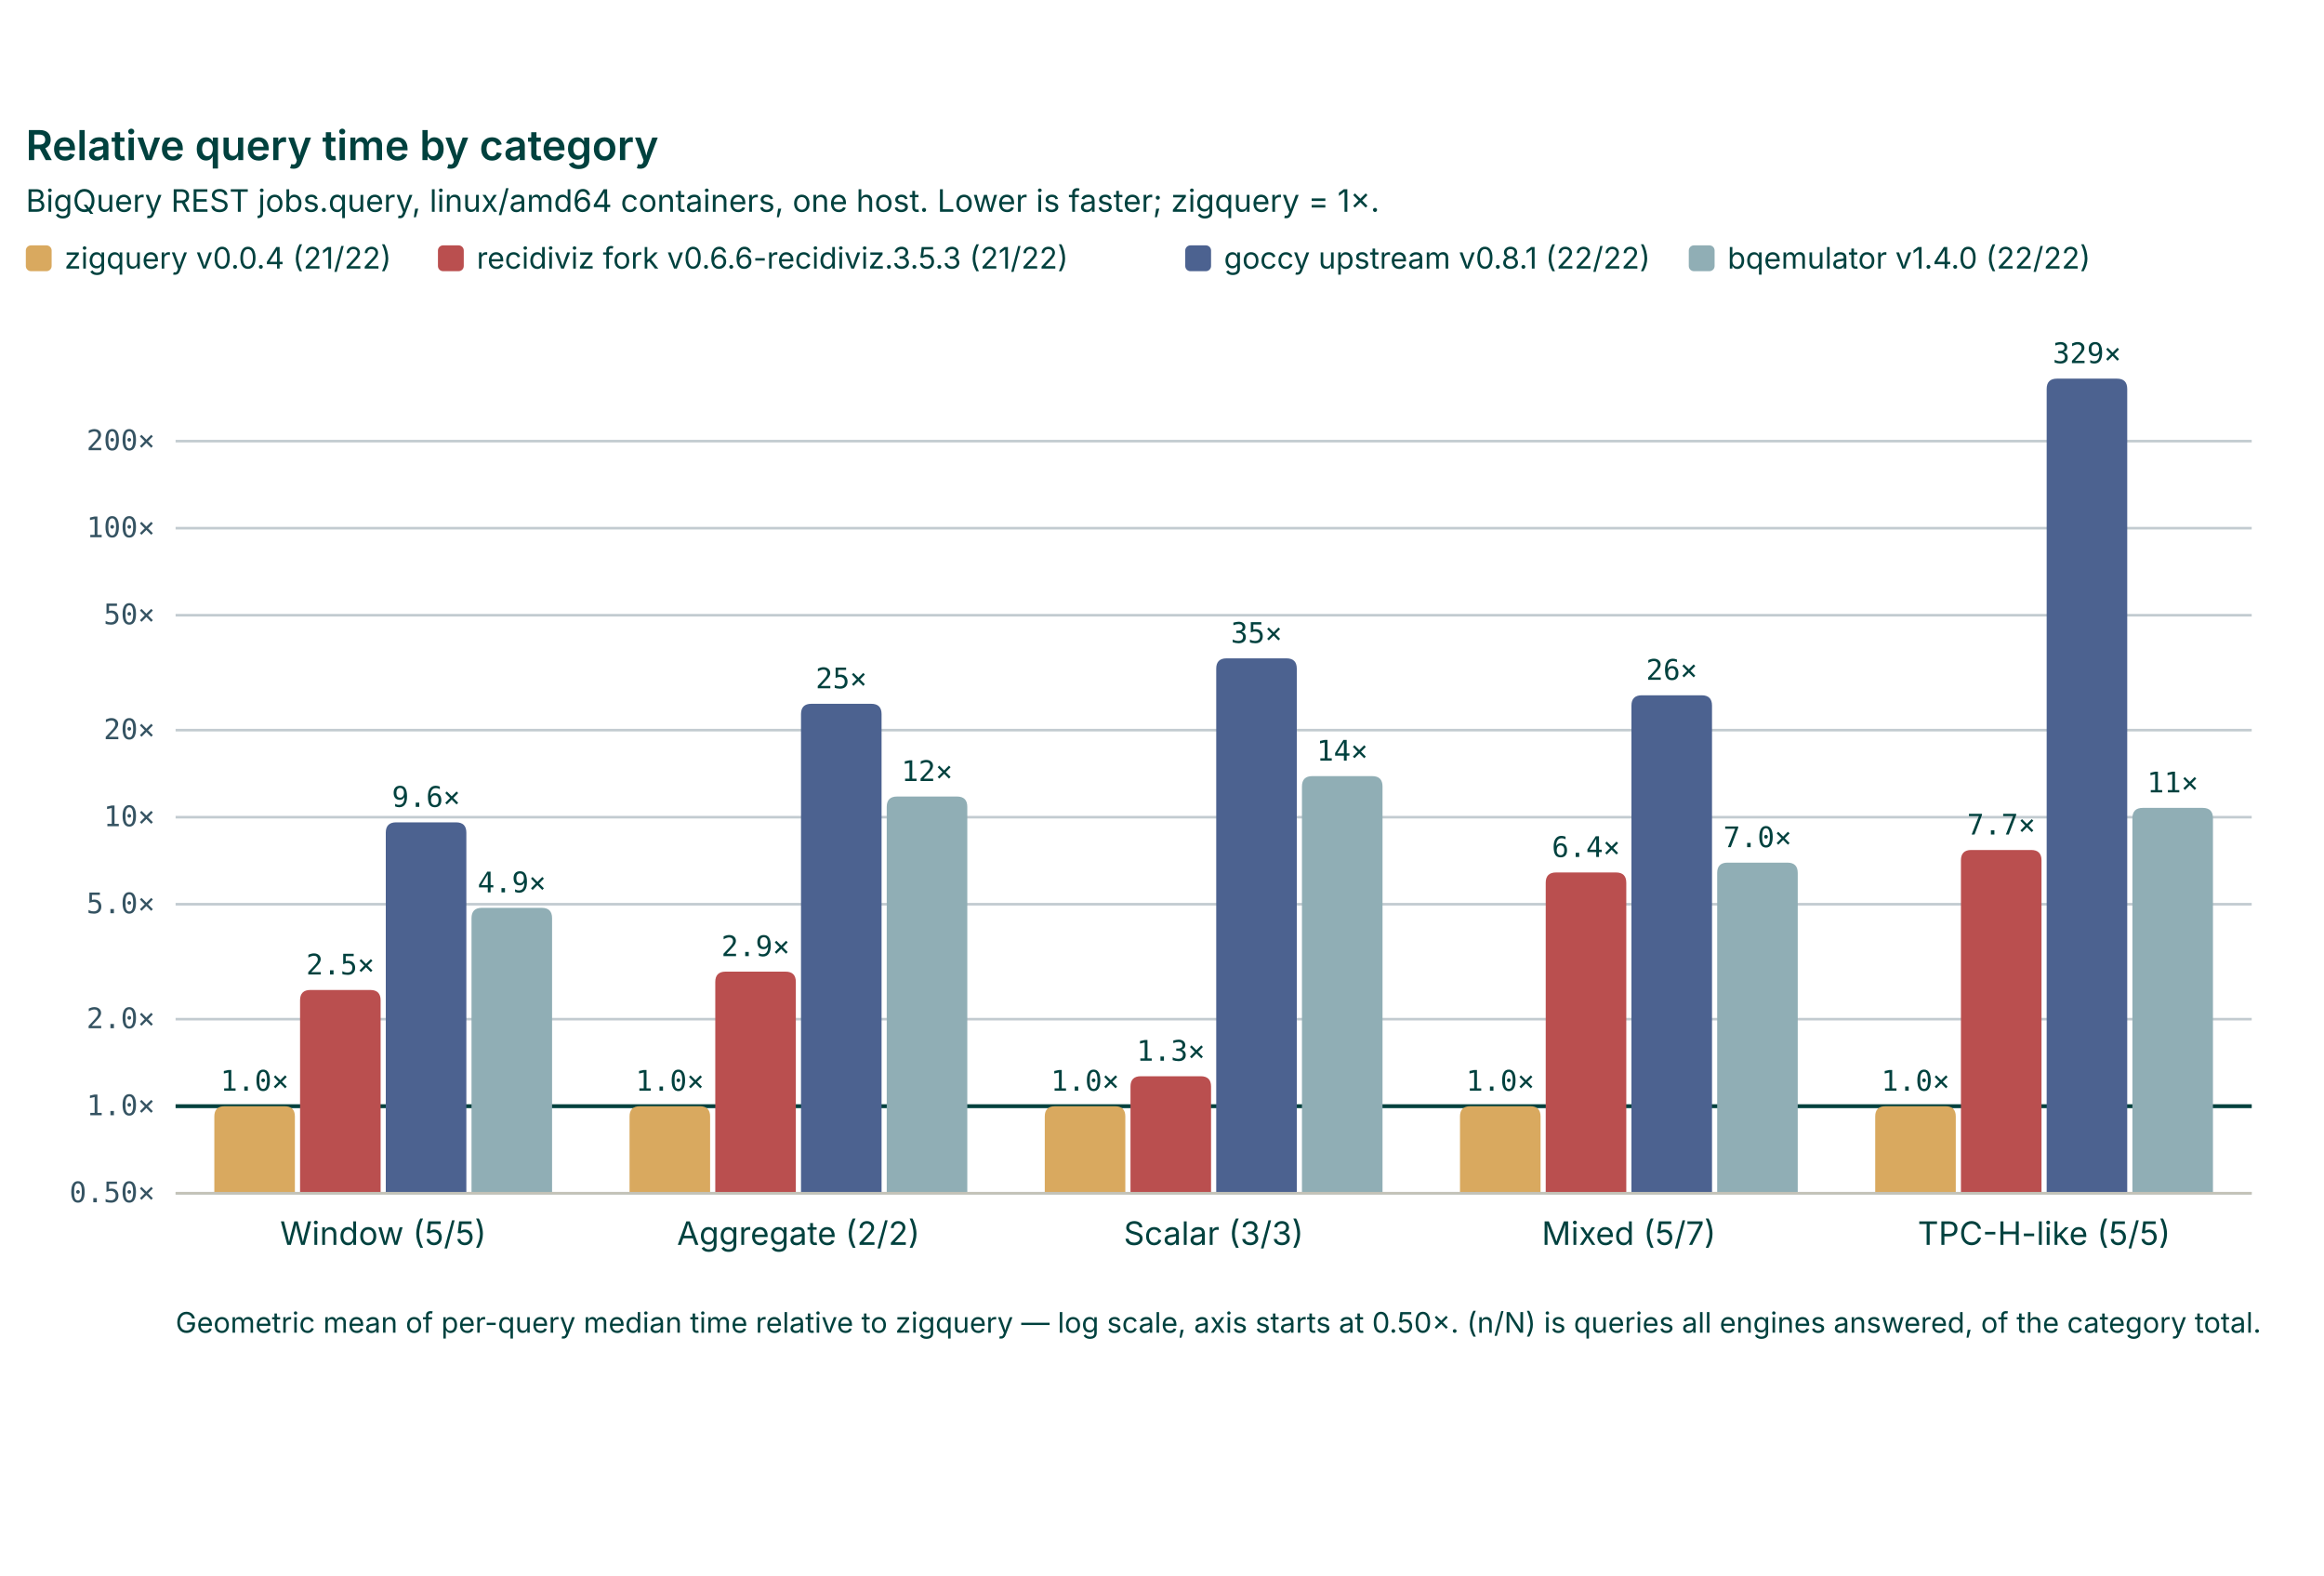
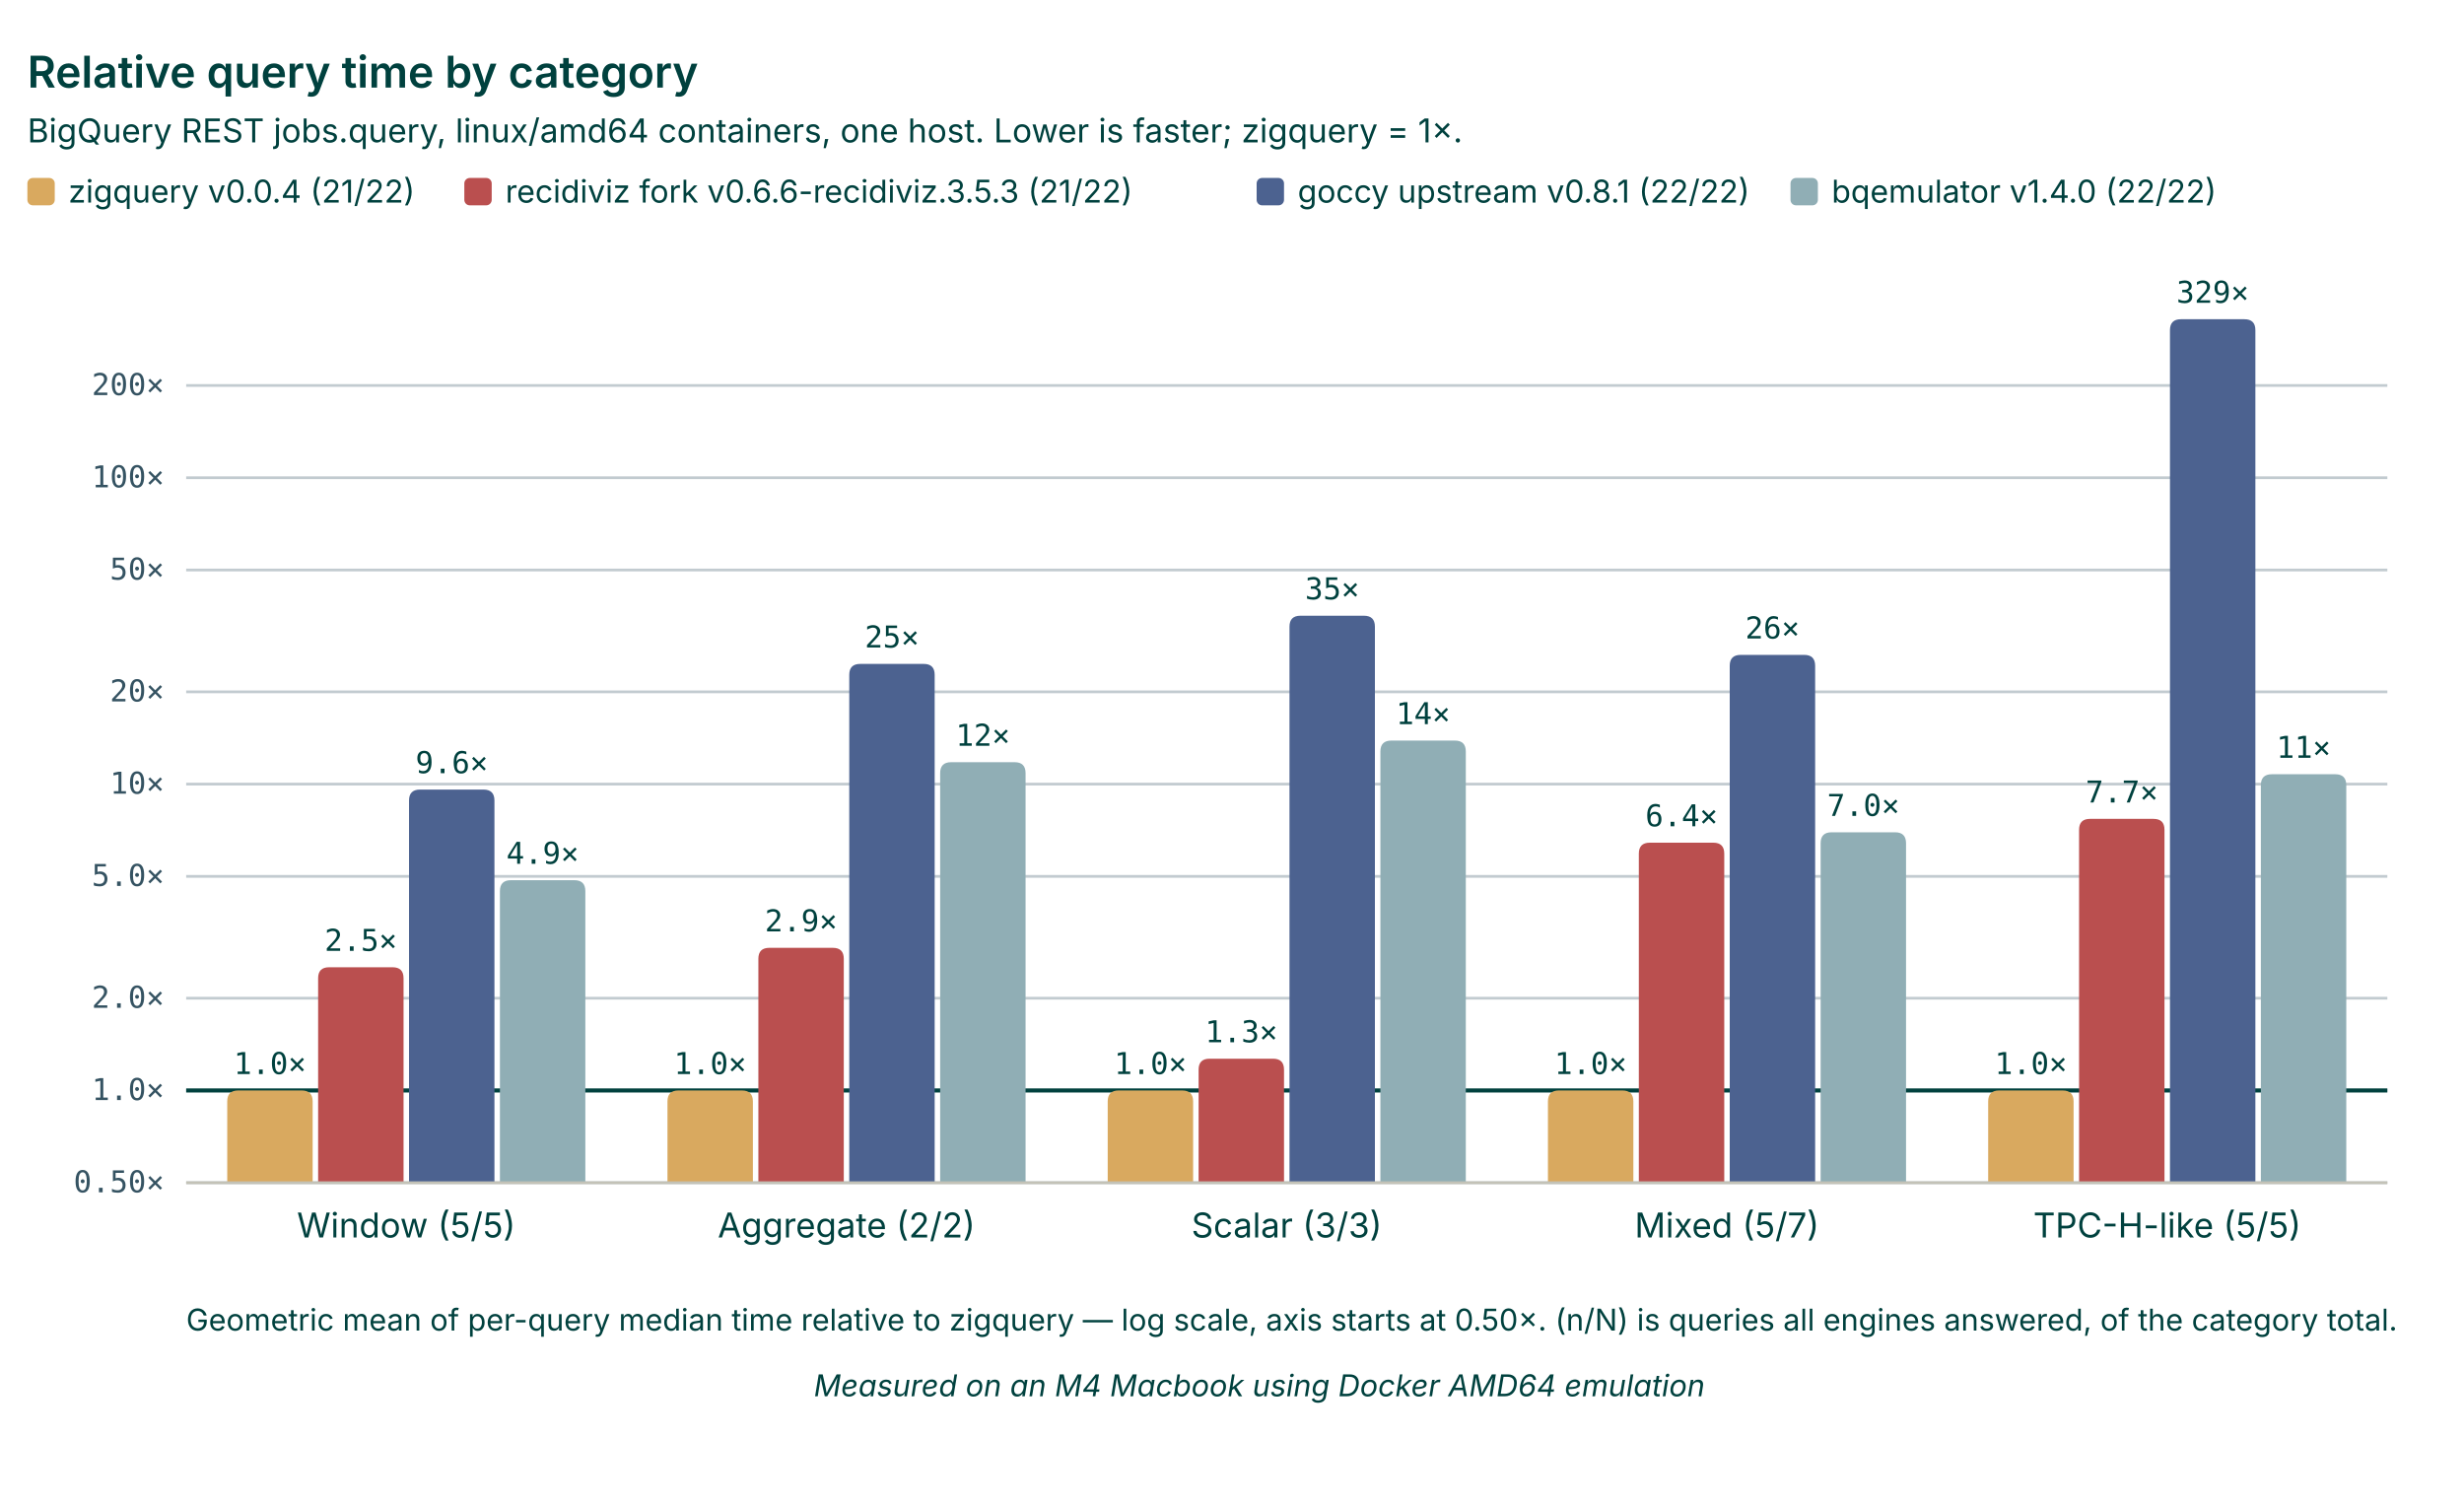
- <svg xmlns="http://www.w3.org/2000/svg" width="900" height="610" viewBox="-10 -10 900 550" role="img" aria-labelledby="ttl dsc">
+ <svg xmlns="http://www.w3.org/2000/svg" viewBox="-10 -10 900 550" role="img" aria-labelledby="ttl dsc">
  <rect x="-10" y="-10" width="900" height="550" fill="rgb(255,255,255)" fill-opacity="0.8" />
  <g font-family="-apple-system, BlinkMacSystemFont, 'Segoe UI', system-ui, sans-serif">
    <text x="0" y="22" font-size="16" font-weight="600" fill="#00413e">Relative query time by category</text>
    <text x="0" y="42" font-size="12" fill="#00413e">BigQuery REST jobs.query, linux/amd64 containers, one host. Lower is faster; zigquery = 1×.</text>
    <rect x="0.0" y="55" width="10" height="10" rx="2" fill="#d9a95f" />
    <text x="15.0" y="64" font-size="11.5" fill="#00413e">zigquery v0.0.4  (21/22)</text>
    <rect x="159.6" y="55" width="10" height="10" rx="2" fill="#ba4f4f" />
    <text x="174.6" y="64" font-size="11.5" fill="#00413e">recidiviz fork v0.6.6-recidiviz.3.5.3  (21/22)</text>
    <rect x="449.0" y="55" width="10" height="10" rx="2" fill="#4c6290" />
    <text x="464.0" y="64" font-size="11.5" fill="#00413e">goccy upstream v0.8.1  (22/22)</text>
    <rect x="644.0" y="55" width="10" height="10" rx="2" fill="#90aeb5" />
    <text x="659.0" y="64" font-size="11.5" fill="#00413e">bqemulator v1.4.0  (22/22)</text>
    <line x1="58" y1="422.0" x2="862" y2="422.0" stroke="rgb(53,83,98)" stroke-opacity="0.3" stroke-width="1" />
    <text x="50" y="425.5" font-size="11" text-anchor="end" font-family="ui-monospace, SFMono-Regular, Menlo, monospace" fill="rgb(53,83,98)">0.50×</text>
    <line x1="58" y1="388.3" x2="862" y2="388.3" stroke="rgb(53,83,98)" stroke-opacity="0.3" stroke-width="1" />
    <text x="50" y="391.8" font-size="11" text-anchor="end" font-family="ui-monospace, SFMono-Regular, Menlo, monospace" fill="rgb(53,83,98)">1.0×</text>
    <line x1="58" y1="354.6" x2="862" y2="354.6" stroke="rgb(53,83,98)" stroke-opacity="0.3" stroke-width="1" />
    <text x="50" y="358.1" font-size="11" text-anchor="end" font-family="ui-monospace, SFMono-Regular, Menlo, monospace" fill="rgb(53,83,98)">2.0×</text>
    <line x1="58" y1="310.1" x2="862" y2="310.1" stroke="rgb(53,83,98)" stroke-opacity="0.3" stroke-width="1" />
    <text x="50" y="313.6" font-size="11" text-anchor="end" font-family="ui-monospace, SFMono-Regular, Menlo, monospace" fill="rgb(53,83,98)">5.0×</text>
    <line x1="58" y1="276.4" x2="862" y2="276.4" stroke="rgb(53,83,98)" stroke-opacity="0.3" stroke-width="1" />
    <text x="50" y="279.9" font-size="11" text-anchor="end" font-family="ui-monospace, SFMono-Regular, Menlo, monospace" fill="rgb(53,83,98)">10×</text>
    <line x1="58" y1="242.7" x2="862" y2="242.7" stroke="rgb(53,83,98)" stroke-opacity="0.3" stroke-width="1" />
    <text x="50" y="246.2" font-size="11" text-anchor="end" font-family="ui-monospace, SFMono-Regular, Menlo, monospace" fill="rgb(53,83,98)">20×</text>
    <line x1="58" y1="198.2" x2="862" y2="198.2" stroke="rgb(53,83,98)" stroke-opacity="0.3" stroke-width="1" />
    <text x="50" y="201.7" font-size="11" text-anchor="end" font-family="ui-monospace, SFMono-Regular, Menlo, monospace" fill="rgb(53,83,98)">50×</text>
    <line x1="58" y1="164.5" x2="862" y2="164.5" stroke="rgb(53,83,98)" stroke-opacity="0.3" stroke-width="1" />
    <text x="50" y="168.0" font-size="11" text-anchor="end" font-family="ui-monospace, SFMono-Regular, Menlo, monospace" fill="rgb(53,83,98)">100×</text>
    <line x1="58" y1="130.8" x2="862" y2="130.8" stroke="rgb(53,83,98)" stroke-opacity="0.3" stroke-width="1" />
    <text x="50" y="134.3" font-size="11" text-anchor="end" font-family="ui-monospace, SFMono-Regular, Menlo, monospace" fill="rgb(53,83,98)">200×</text>
    <line x1="58" y1="388.3" x2="862" y2="388.3" stroke="#00413e" stroke-width="1.5" />
    <path d="M73.0,422.0 V392.3 Q73.0,388.3 77.0,388.3 H100.2 Q104.2,388.3 104.2,392.3 V422.0 Z" fill="#d9a95f" />
    <text x="88.6" y="382.3" font-size="11" text-anchor="middle" font-family="ui-monospace, SFMono-Regular, Menlo, monospace" fill="#00413e">1.0×</text>
    <path d="M106.2,422.0 V347.3 Q106.2,343.3 110.2,343.3 H133.4 Q137.4,343.3 137.4,347.3 V422.0 Z" fill="#ba4f4f" />
    <text x="121.8" y="337.3" font-size="11" text-anchor="middle" font-family="ui-monospace, SFMono-Regular, Menlo, monospace" fill="#00413e">2.5×</text>
    <path d="M139.4,422.0 V282.4 Q139.4,278.4 143.4,278.4 H166.6 Q170.6,278.4 170.6,282.4 V422.0 Z" fill="#4c6290" />
    <text x="155.0" y="272.4" font-size="11" text-anchor="middle" font-family="ui-monospace, SFMono-Regular, Menlo, monospace" fill="#00413e">9.6×</text>
    <path d="M172.6,422.0 V315.5 Q172.6,311.5 176.6,311.5 H199.8 Q203.8,311.5 203.8,315.5 V422.0 Z" fill="#90aeb5" />
    <text x="188.2" y="305.5" font-size="11" text-anchor="middle" font-family="ui-monospace, SFMono-Regular, Menlo, monospace" fill="#00413e">4.9×</text>
    <text x="138.4" y="442.0" font-size="12.5" text-anchor="middle" fill="#00413e">Window (5/5)</text>
    <path d="M233.8,422.0 V392.3 Q233.8,388.3 237.8,388.3 H261.0 Q265.0,388.3 265.0,392.3 V422.0 Z" fill="#d9a95f" />
    <text x="249.4" y="382.3" font-size="11" text-anchor="middle" font-family="ui-monospace, SFMono-Regular, Menlo, monospace" fill="#00413e">1.0×</text>
    <path d="M267.0,422.0 V340.2 Q267.0,336.2 271.0,336.2 H294.2 Q298.2,336.2 298.2,340.2 V422.0 Z" fill="#ba4f4f" />
    <text x="282.6" y="330.2" font-size="11" text-anchor="middle" font-family="ui-monospace, SFMono-Regular, Menlo, monospace" fill="#00413e">2.9×</text>
    <path d="M300.2,422.0 V236.5 Q300.2,232.5 304.2,232.5 H327.4 Q331.4,232.5 331.4,236.5 V422.0 Z" fill="#4c6290" />
    <text x="315.8" y="226.5" font-size="11" text-anchor="middle" font-family="ui-monospace, SFMono-Regular, Menlo, monospace" fill="#00413e">25×</text>
    <path d="M333.4,422.0 V272.4 Q333.4,268.4 337.4,268.4 H360.6 Q364.6,268.4 364.6,272.4 V422.0 Z" fill="#90aeb5" />
    <text x="349.0" y="262.4" font-size="11" text-anchor="middle" font-family="ui-monospace, SFMono-Regular, Menlo, monospace" fill="#00413e">12×</text>
    <text x="299.2" y="442.0" font-size="12.5" text-anchor="middle" fill="#00413e">Aggregate (2/2)</text>
    <path d="M394.6,422.0 V392.3 Q394.6,388.3 398.6,388.3 H421.8 Q425.8,388.3 425.8,392.3 V422.0 Z" fill="#d9a95f" />
    <text x="410.2" y="382.3" font-size="11" text-anchor="middle" font-family="ui-monospace, SFMono-Regular, Menlo, monospace" fill="#00413e">1.0×</text>
    <path d="M427.8,422.0 V380.7 Q427.8,376.7 431.8,376.7 H455.0 Q459.0,376.7 459.0,380.7 V422.0 Z" fill="#ba4f4f" />
    <text x="443.4" y="370.7" font-size="11" text-anchor="middle" font-family="ui-monospace, SFMono-Regular, Menlo, monospace" fill="#00413e">1.3×</text>
    <path d="M461.0,422.0 V218.9 Q461.0,214.9 465.0,214.9 H488.2 Q492.2,214.9 492.2,218.9 V422.0 Z" fill="#4c6290" />
    <text x="476.6" y="208.9" font-size="11" text-anchor="middle" font-family="ui-monospace, SFMono-Regular, Menlo, monospace" fill="#00413e">35×</text>
    <path d="M494.2,422.0 V264.5 Q494.2,260.5 498.2,260.5 H521.4 Q525.4,260.5 525.4,264.5 V422.0 Z" fill="#90aeb5" />
    <text x="509.8" y="254.5" font-size="11" text-anchor="middle" font-family="ui-monospace, SFMono-Regular, Menlo, monospace" fill="#00413e">14×</text>
    <text x="460.0" y="442.0" font-size="12.5" text-anchor="middle" fill="#00413e">Scalar (3/3)</text>
    <path d="M555.4,422.0 V392.3 Q555.4,388.3 559.4,388.3 H582.6 Q586.6,388.3 586.6,392.3 V422.0 Z" fill="#d9a95f" />
    <text x="571.0" y="382.3" font-size="11" text-anchor="middle" font-family="ui-monospace, SFMono-Regular, Menlo, monospace" fill="#00413e">1.0×</text>
    <path d="M588.6,422.0 V301.8 Q588.6,297.8 592.6,297.8 H615.8 Q619.8,297.8 619.8,301.8 V422.0 Z" fill="#ba4f4f" />
    <text x="604.2" y="291.8" font-size="11" text-anchor="middle" font-family="ui-monospace, SFMono-Regular, Menlo, monospace" fill="#00413e">6.4×</text>
    <path d="M621.8,422.0 V233.2 Q621.8,229.2 625.8,229.2 H649.0 Q653.0,229.2 653.0,233.2 V422.0 Z" fill="#4c6290" />
    <text x="637.4" y="223.2" font-size="11" text-anchor="middle" font-family="ui-monospace, SFMono-Regular, Menlo, monospace" fill="#00413e">26×</text>
    <path d="M655.0,422.0 V298.0 Q655.0,294.0 659.0,294.0 H682.2 Q686.2,294.0 686.2,298.0 V422.0 Z" fill="#90aeb5" />
    <text x="670.6" y="288.0" font-size="11" text-anchor="middle" font-family="ui-monospace, SFMono-Regular, Menlo, monospace" fill="#00413e">7.0×</text>
    <text x="620.8" y="442.0" font-size="12.5" text-anchor="middle" fill="#00413e">Mixed (5/7)</text>
    <path d="M716.2,422.0 V392.3 Q716.2,388.3 720.2,388.3 H743.4 Q747.4,388.3 747.4,392.3 V422.0 Z" fill="#d9a95f" />
    <text x="731.8" y="382.3" font-size="11" text-anchor="middle" font-family="ui-monospace, SFMono-Regular, Menlo, monospace" fill="#00413e">1.0×</text>
    <path d="M749.4,422.0 V293.1 Q749.4,289.1 753.4,289.1 H776.6 Q780.6,289.1 780.6,293.1 V422.0 Z" fill="#ba4f4f" />
    <text x="765.0" y="283.1" font-size="11" text-anchor="middle" font-family="ui-monospace, SFMono-Regular, Menlo, monospace" fill="#00413e">7.7×</text>
    <path d="M782.6,422.0 V110.6 Q782.6,106.6 786.6,106.6 H809.8 Q813.8,106.6 813.8,110.6 V422.0 Z" fill="#4c6290" />
    <text x="798.2" y="100.6" font-size="11" text-anchor="middle" font-family="ui-monospace, SFMono-Regular, Menlo, monospace" fill="#00413e">329×</text>
    <path d="M815.8,422.0 V276.8 Q815.8,272.8 819.8,272.8 H843.0 Q847.0,272.8 847.0,276.8 V422.0 Z" fill="#90aeb5" />
    <text x="831.4" y="266.8" font-size="11" text-anchor="middle" font-family="ui-monospace, SFMono-Regular, Menlo, monospace" fill="#00413e">11×</text>
    <text x="781.6" y="442.0" font-size="12.5" text-anchor="middle" fill="#00413e">TPC-H-like (5/5)</text>
    <line x1="58" y1="422.0" x2="862" y2="422.0" stroke="#c3c2b7" stroke-width="1" />
    <text x="58" y="476.0" font-size="11" fill="#00413e">Geometric mean of per-query median time relative to zigquery — log scale, axis starts at 0.50×. (n/N) is queries all engines answered, of the category total.</text>
+     <text x="450" y="500.0" font-size="11" text-anchor="middle" fill="#00413e" font-style="italic">Measured on an M4 Macbook using Docker AMD64 emulation</text>
  </g>
</svg>
